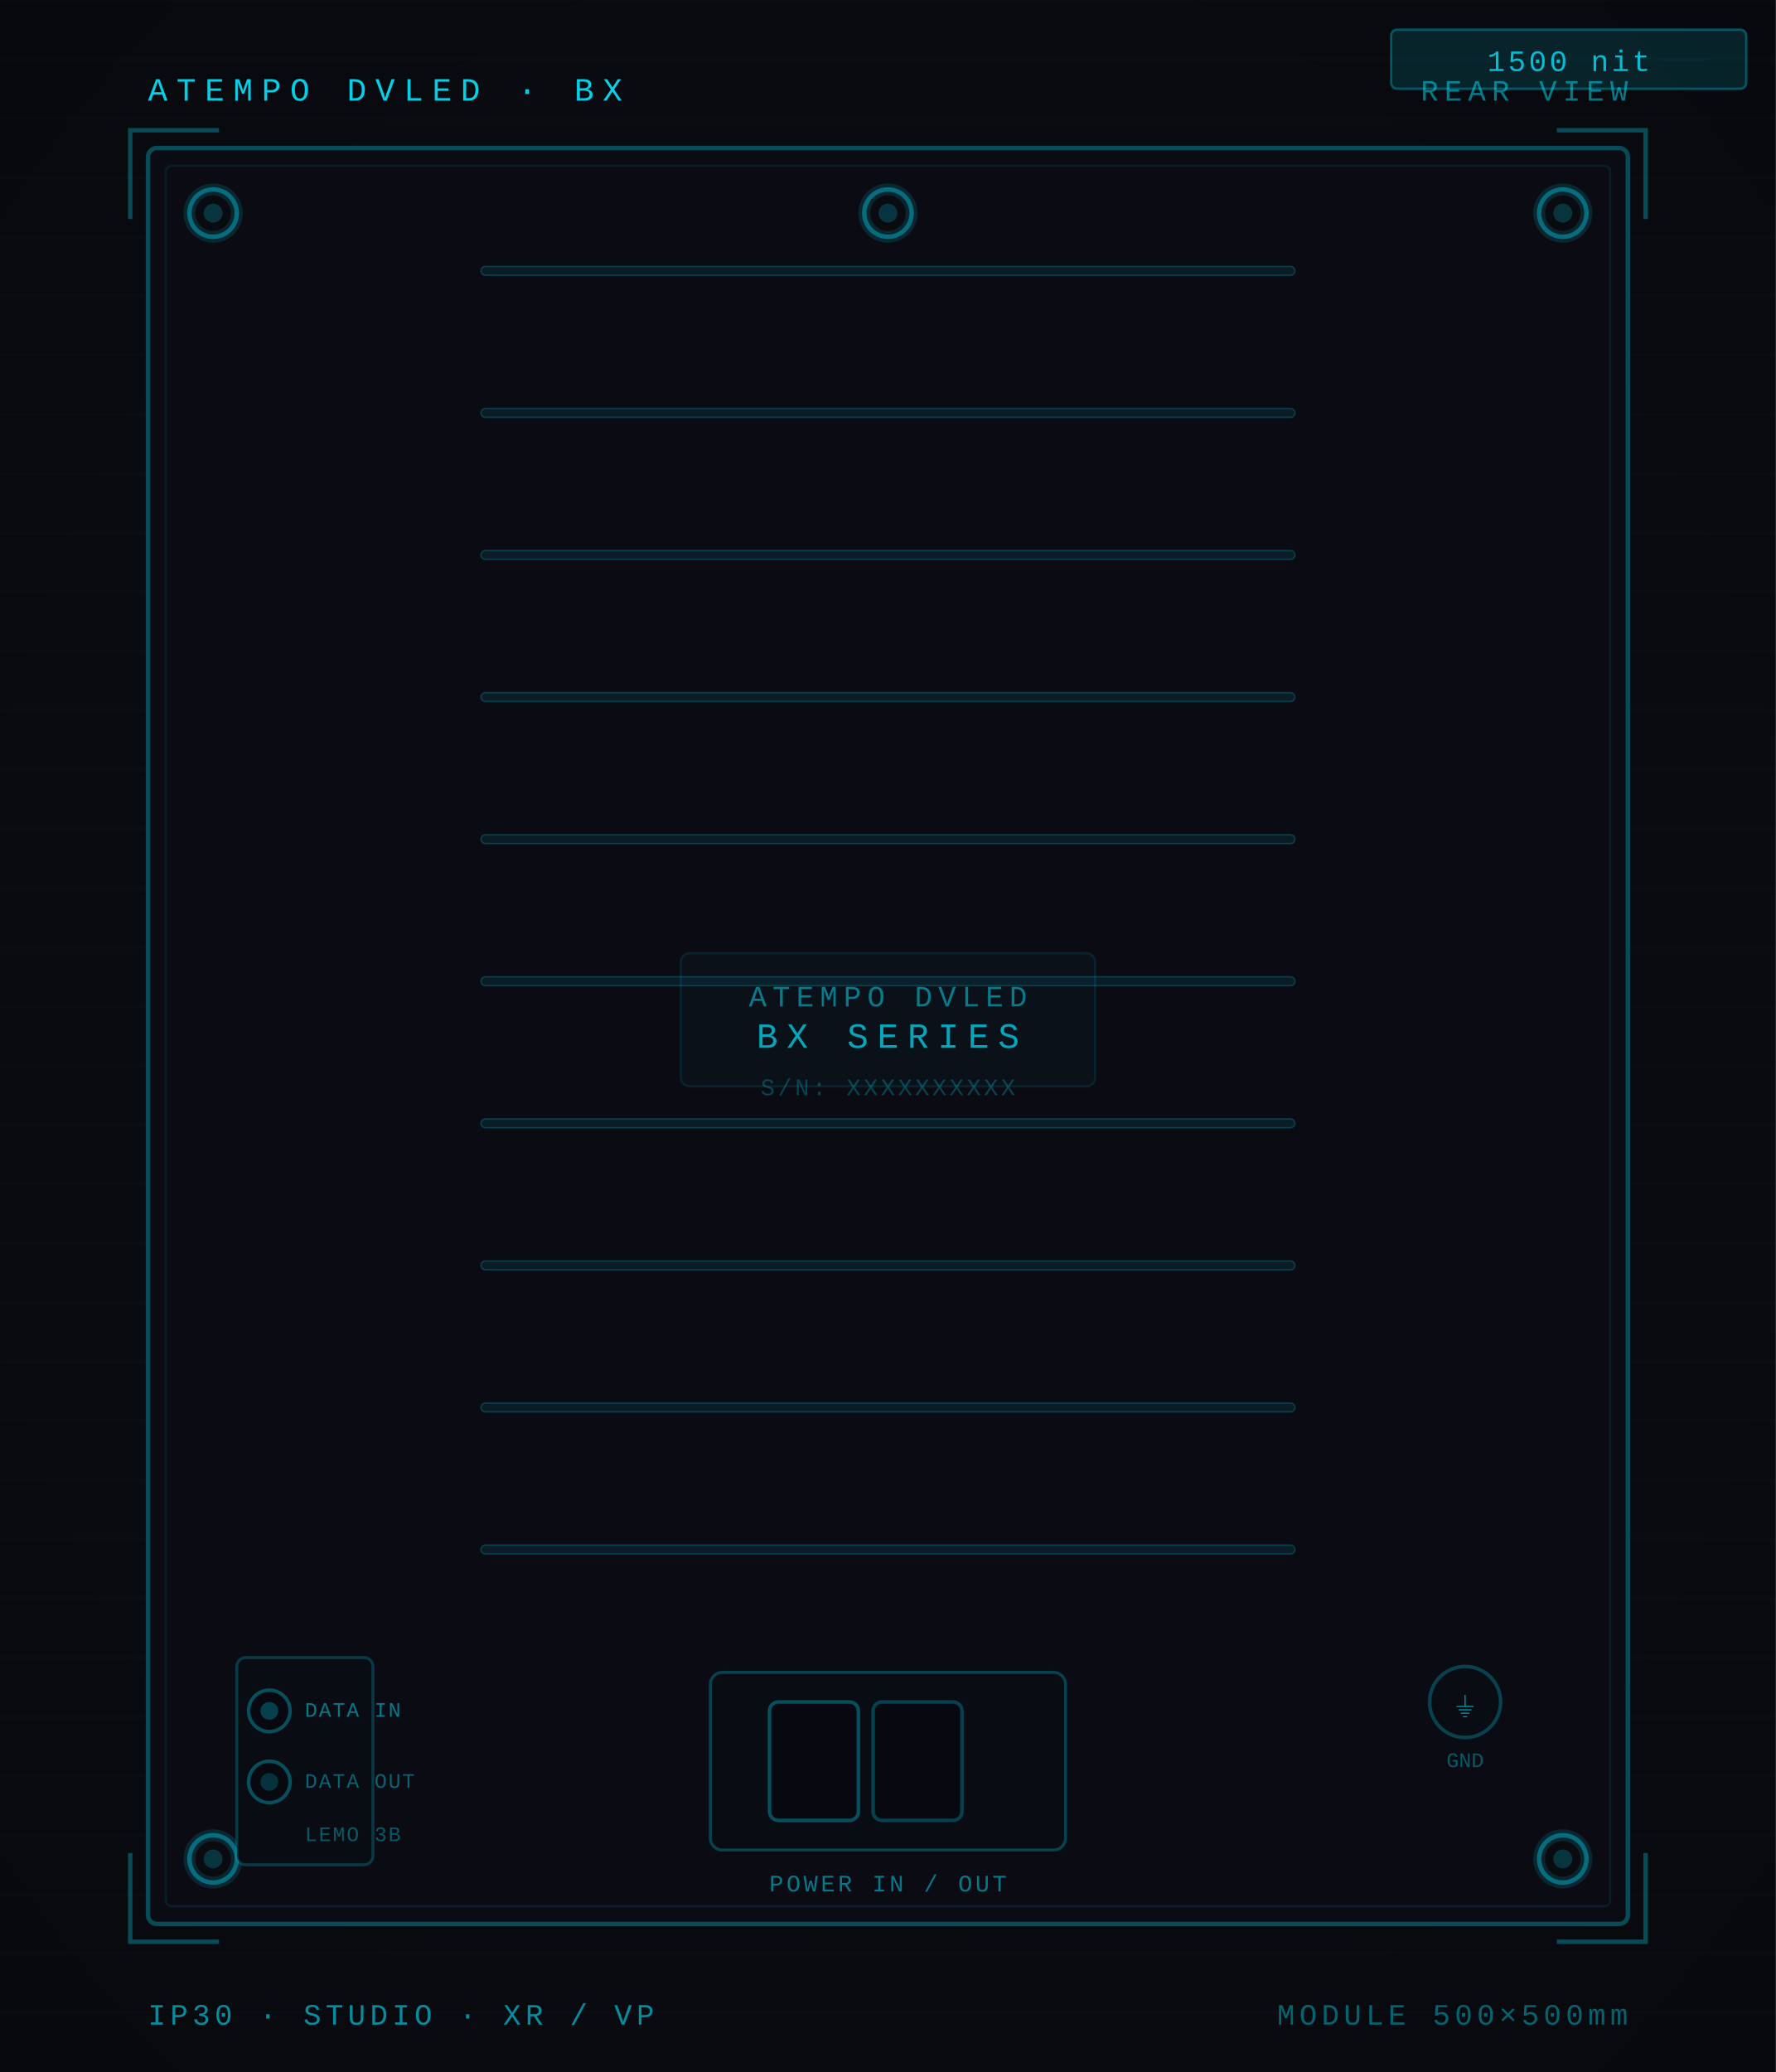
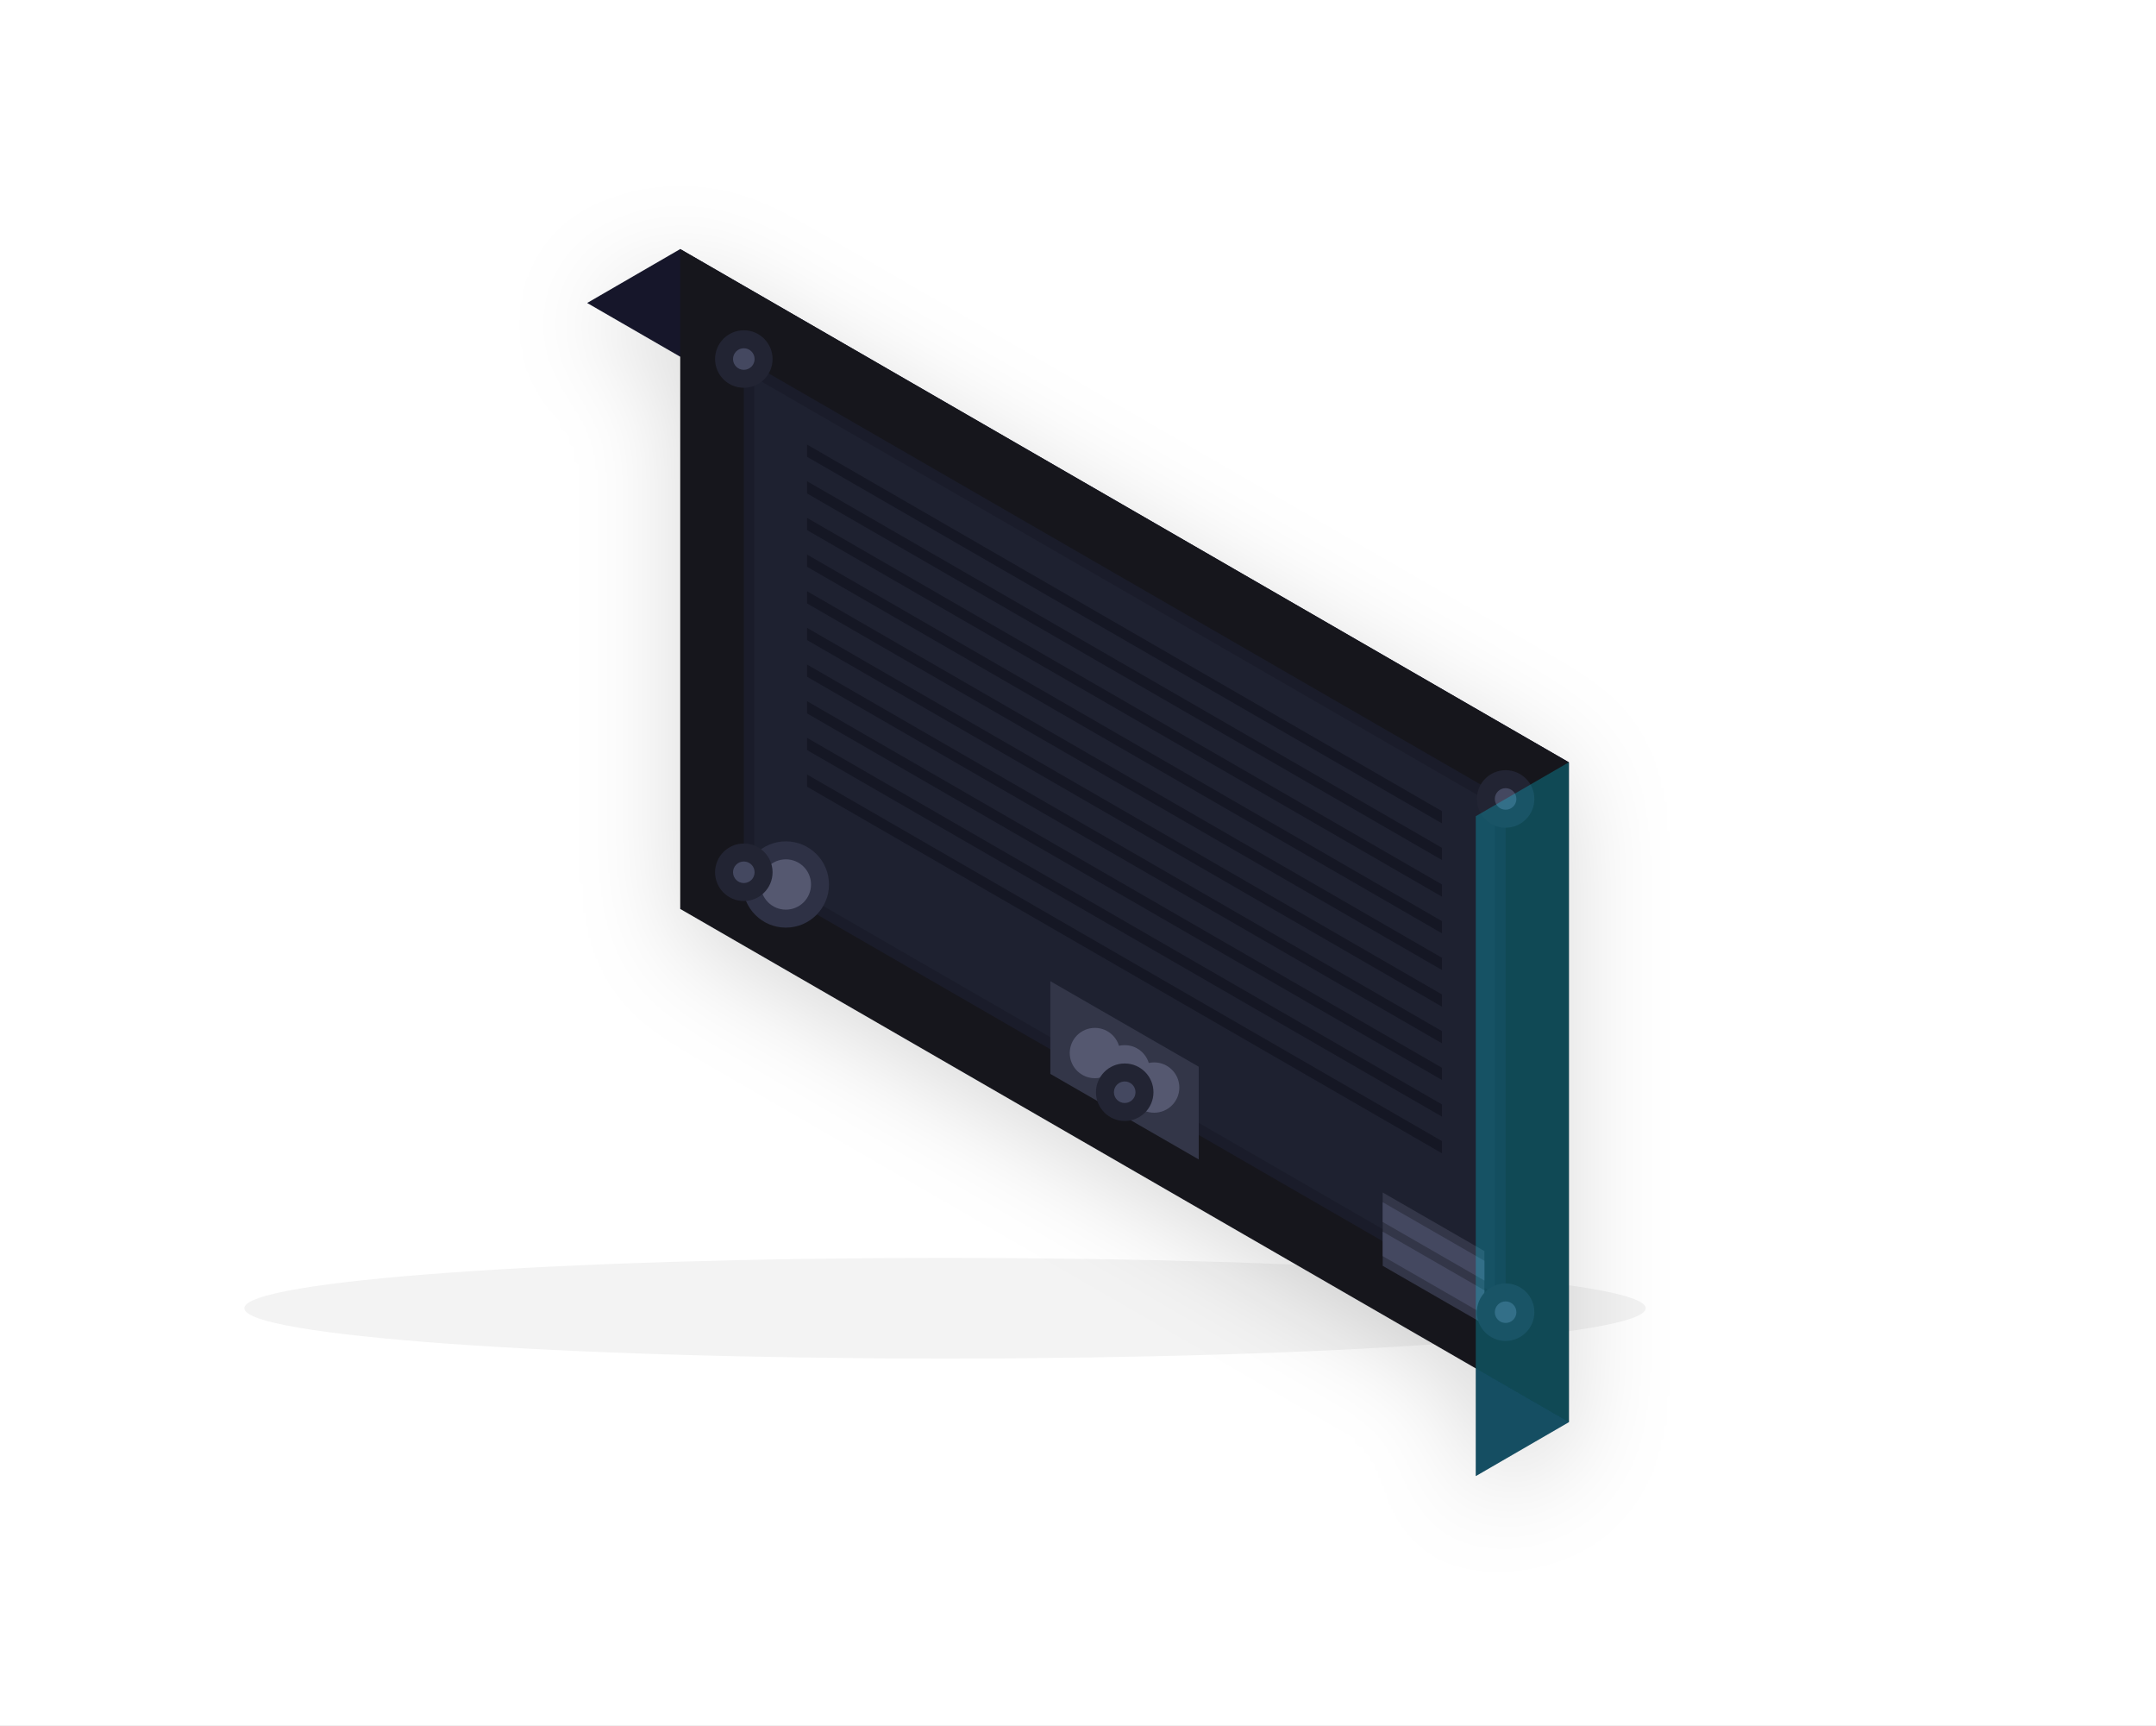
- <svg xmlns="http://www.w3.org/2000/svg" width="600" height="700" viewBox="0 0 600 700">
+ <svg xmlns="http://www.w3.org/2000/svg" width="600" height="480" viewBox="0 0 600 480">
  <defs>
-     <radialGradient id="bg" cx="50%" cy="50%" r="70%">
-       <stop offset="0%" stop-color="#0e0f16" />
-       <stop offset="100%" stop-color="#08090d" />
-     </radialGradient>
+     <filter id="sh" x="-20%" y="-20%" width="140%" height="160%">
+       <feDropShadow dx="0" dy="6" stdDeviation="14" flood-color="#000" flood-opacity="0.15" />
+     </filter>
  </defs>
-   <rect width="600" height="700" fill="url(#bg)" />
-   <line x1="0" y1="0" x2="600" y2="0" stroke="#00E5FF" stroke-opacity="0.015" stroke-width="1" />
-   <line x1="0" y1="20" x2="600" y2="20" stroke="#00E5FF" stroke-opacity="0.015" stroke-width="1" />
-   <line x1="0" y1="40" x2="600" y2="40" stroke="#00E5FF" stroke-opacity="0.015" stroke-width="1" />
-   <line x1="0" y1="60" x2="600" y2="60" stroke="#00E5FF" stroke-opacity="0.015" stroke-width="1" />
-   <line x1="0" y1="80" x2="600" y2="80" stroke="#00E5FF" stroke-opacity="0.015" stroke-width="1" />
-   <line x1="0" y1="100" x2="600" y2="100" stroke="#00E5FF" stroke-opacity="0.015" stroke-width="1" />
-   <line x1="0" y1="120" x2="600" y2="120" stroke="#00E5FF" stroke-opacity="0.015" stroke-width="1" />
-   <line x1="0" y1="140" x2="600" y2="140" stroke="#00E5FF" stroke-opacity="0.015" stroke-width="1" />
-   <line x1="0" y1="160" x2="600" y2="160" stroke="#00E5FF" stroke-opacity="0.015" stroke-width="1" />
-   <line x1="0" y1="180" x2="600" y2="180" stroke="#00E5FF" stroke-opacity="0.015" stroke-width="1" />
-   <line x1="0" y1="200" x2="600" y2="200" stroke="#00E5FF" stroke-opacity="0.015" stroke-width="1" />
-   <line x1="0" y1="220" x2="600" y2="220" stroke="#00E5FF" stroke-opacity="0.015" stroke-width="1" />
-   <line x1="0" y1="240" x2="600" y2="240" stroke="#00E5FF" stroke-opacity="0.015" stroke-width="1" />
-   <line x1="0" y1="260" x2="600" y2="260" stroke="#00E5FF" stroke-opacity="0.015" stroke-width="1" />
-   <line x1="0" y1="280" x2="600" y2="280" stroke="#00E5FF" stroke-opacity="0.015" stroke-width="1" />
-   <line x1="0" y1="300" x2="600" y2="300" stroke="#00E5FF" stroke-opacity="0.015" stroke-width="1" />
-   <line x1="0" y1="320" x2="600" y2="320" stroke="#00E5FF" stroke-opacity="0.015" stroke-width="1" />
-   <line x1="0" y1="340" x2="600" y2="340" stroke="#00E5FF" stroke-opacity="0.015" stroke-width="1" />
-   <line x1="0" y1="360" x2="600" y2="360" stroke="#00E5FF" stroke-opacity="0.015" stroke-width="1" />
-   <line x1="0" y1="380" x2="600" y2="380" stroke="#00E5FF" stroke-opacity="0.015" stroke-width="1" />
-   <line x1="0" y1="400" x2="600" y2="400" stroke="#00E5FF" stroke-opacity="0.015" stroke-width="1" />
-   <line x1="0" y1="420" x2="600" y2="420" stroke="#00E5FF" stroke-opacity="0.015" stroke-width="1" />
-   <line x1="0" y1="440" x2="600" y2="440" stroke="#00E5FF" stroke-opacity="0.015" stroke-width="1" />
-   <line x1="0" y1="460" x2="600" y2="460" stroke="#00E5FF" stroke-opacity="0.015" stroke-width="1" />
-   <line x1="0" y1="480" x2="600" y2="480" stroke="#00E5FF" stroke-opacity="0.015" stroke-width="1" />
-   <line x1="0" y1="500" x2="600" y2="500" stroke="#00E5FF" stroke-opacity="0.015" stroke-width="1" />
-   <line x1="0" y1="520" x2="600" y2="520" stroke="#00E5FF" stroke-opacity="0.015" stroke-width="1" />
-   <line x1="0" y1="540" x2="600" y2="540" stroke="#00E5FF" stroke-opacity="0.015" stroke-width="1" />
-   <line x1="0" y1="560" x2="600" y2="560" stroke="#00E5FF" stroke-opacity="0.015" stroke-width="1" />
-   <line x1="0" y1="580" x2="600" y2="580" stroke="#00E5FF" stroke-opacity="0.015" stroke-width="1" />
-   <line x1="0" y1="600" x2="600" y2="600" stroke="#00E5FF" stroke-opacity="0.015" stroke-width="1" />
-   <line x1="0" y1="620" x2="600" y2="620" stroke="#00E5FF" stroke-opacity="0.015" stroke-width="1" />
-   <line x1="0" y1="640" x2="600" y2="640" stroke="#00E5FF" stroke-opacity="0.015" stroke-width="1" />
-   <line x1="0" y1="660" x2="600" y2="660" stroke="#00E5FF" stroke-opacity="0.015" stroke-width="1" />
-   <line x1="0" y1="680" x2="600" y2="680" stroke="#00E5FF" stroke-opacity="0.015" stroke-width="1" />
-   <rect x="50" y="50" width="500" height="600" fill="#0b0c13" stroke="#00E5FF" stroke-opacity="0.3" stroke-width="1.5" rx="3" />
-   <rect x="56" y="56" width="488" height="588" fill="none" stroke="#00E5FF" stroke-opacity="0.08" stroke-width="0.8" rx="2" />
-   <rect x="162.5" y="90.0" width="275.0" height="3" rx="1.5" fill="#00E5FF" fill-opacity="0.08" stroke="#00E5FF" stroke-opacity="0.2" stroke-width="0.5" />
-   <rect x="162.5" y="138.0" width="275.0" height="3" rx="1.5" fill="#00E5FF" fill-opacity="0.08" stroke="#00E5FF" stroke-opacity="0.2" stroke-width="0.5" />
-   <rect x="162.5" y="186.0" width="275.0" height="3" rx="1.5" fill="#00E5FF" fill-opacity="0.08" stroke="#00E5FF" stroke-opacity="0.2" stroke-width="0.5" />
-   <rect x="162.5" y="234.0" width="275.0" height="3" rx="1.5" fill="#00E5FF" fill-opacity="0.08" stroke="#00E5FF" stroke-opacity="0.2" stroke-width="0.5" />
-   <rect x="162.5" y="282.0" width="275.0" height="3" rx="1.5" fill="#00E5FF" fill-opacity="0.08" stroke="#00E5FF" stroke-opacity="0.2" stroke-width="0.5" />
-   <rect x="162.5" y="330.0" width="275.0" height="3" rx="1.5" fill="#00E5FF" fill-opacity="0.08" stroke="#00E5FF" stroke-opacity="0.2" stroke-width="0.5" />
-   <rect x="162.5" y="378.0" width="275.0" height="3" rx="1.5" fill="#00E5FF" fill-opacity="0.08" stroke="#00E5FF" stroke-opacity="0.2" stroke-width="0.5" />
-   <rect x="162.5" y="426.0" width="275.0" height="3" rx="1.5" fill="#00E5FF" fill-opacity="0.08" stroke="#00E5FF" stroke-opacity="0.2" stroke-width="0.5" />
-   <rect x="162.5" y="474.0" width="275.0" height="3" rx="1.5" fill="#00E5FF" fill-opacity="0.08" stroke="#00E5FF" stroke-opacity="0.2" stroke-width="0.5" />
-   <rect x="162.5" y="522.0" width="275.0" height="3" rx="1.5" fill="#00E5FF" fill-opacity="0.08" stroke="#00E5FF" stroke-opacity="0.2" stroke-width="0.5" />
-   <circle cx="72" cy="72" r="8" fill="#0a0b10" stroke="#00E5FF60" stroke-width="1.5" />
-   <circle cx="72" cy="72" r="3.2" fill="#00E5FF30" />
-   <circle cx="72" cy="72" r="8" fill="none" stroke="#00E5FF20" stroke-width="4" />
-   <circle cx="528" cy="72" r="8" fill="#0a0b10" stroke="#00E5FF60" stroke-width="1.5" />
-   <circle cx="528" cy="72" r="3.2" fill="#00E5FF30" />
-   <circle cx="528" cy="72" r="8" fill="none" stroke="#00E5FF20" stroke-width="4" />
-   <circle cx="72" cy="628" r="8" fill="#0a0b10" stroke="#00E5FF60" stroke-width="1.5" />
-   <circle cx="72" cy="628" r="3.2" fill="#00E5FF30" />
-   <circle cx="72" cy="628" r="8" fill="none" stroke="#00E5FF20" stroke-width="4" />
-   <circle cx="528" cy="628" r="8" fill="#0a0b10" stroke="#00E5FF60" stroke-width="1.5" />
-   <circle cx="528" cy="628" r="3.2" fill="#00E5FF30" />
-   <circle cx="528" cy="628" r="8" fill="none" stroke="#00E5FF20" stroke-width="4" />
-   <circle cx="300" cy="72" r="8" fill="#0a0b10" stroke="#00E5FF60" stroke-width="1.5" />
-   <circle cx="300" cy="72" r="3.2" fill="#00E5FF30" />
-   <circle cx="300" cy="72" r="8" fill="none" stroke="#00E5FF20" stroke-width="4" />
-   <rect x="230" y="322" width="140" height="45" rx="3" fill="#00E5FF06" stroke="#00E5FF18" stroke-width="0.8" />
-   <text x="300" y="340" font-family="'Courier New',monospace" font-size="10" fill="#00E5FF" opacity="0.5" text-anchor="middle" letter-spacing="2">ATEMPO DVLED</text>
-   <text x="300" y="354" font-family="'Courier New',monospace" font-size="12" fill="#00E5FF" opacity="0.7" text-anchor="middle" letter-spacing="3">BX SERIES</text>
-   <text x="300" y="370" font-family="'Courier New',monospace" font-size="8" fill="#00E5FF" opacity="0.25" text-anchor="middle" letter-spacing="1">S/N: XXXXXXXXXX</text>
-   <rect x="80" y="560" width="46" height="70" rx="3" fill="#0a0c14" stroke="#00E5FF35" stroke-width="1" />
-   <circle cx="91" cy="578" r="7" fill="#080910" stroke="#00E5FF50" stroke-width="1.2" />
-   <circle cx="91" cy="578" r="3" fill="#00E5FF40" />
-   <circle cx="91" cy="602" r="7" fill="#080910" stroke="#00E5FF50" stroke-width="1.2" />
-   <circle cx="91" cy="602" r="3" fill="#00E5FF30" />
-   <text x="103" y="580" font-family="'Courier New',monospace" font-size="7" fill="#00E5FF" opacity="0.5" letter-spacing="0.5">DATA IN</text>
-   <text x="103" y="604" font-family="'Courier New',monospace" font-size="7" fill="#00E5FF" opacity="0.4" letter-spacing="0.5">DATA OUT</text>
-   <text x="103" y="622" font-family="'Courier New',monospace" font-size="7" fill="#00E5FF" opacity="0.35" letter-spacing="0.5">LEMO 3B</text>
-   <rect x="240" y="565" width="120" height="60" rx="4" fill="#0a0c14" stroke="#00E5FF40" stroke-width="1" />
-   <rect x="260" y="575" width="30" height="40" rx="3" fill="#080910" stroke="#00E5FF50" stroke-width="1.2" />
-   <rect x="295" y="575" width="30" height="40" rx="3" fill="#080910" stroke="#00E5FF40" stroke-width="1.2" />
-   <text x="300" y="639" font-family="'Courier New',monospace" font-size="8" fill="#00E5FF" opacity="0.5" text-anchor="middle" letter-spacing="1">POWER IN / OUT</text>
-   <circle cx="495" cy="575" r="12" fill="#0a0c14" stroke="#00E5FF40" stroke-width="1.2" />
-   <text x="495" y="579" font-family="'Courier New',monospace" font-size="10" fill="#00E5FF" opacity="0.6" text-anchor="middle">⏚</text>
-   <text x="495" y="597" font-family="'Courier New',monospace" font-size="7" fill="#00E5FF" opacity="0.35" text-anchor="middle">GND</text>
-   <path d="M44,74 L44,44 L74,44" fill="none" stroke="#00E5FF" stroke-opacity="0.3" stroke-width="1.5" />
-   <path d="M526,44 L556,44 L556,74" fill="none" stroke="#00E5FF" stroke-opacity="0.3" stroke-width="1.5" />
-   <path d="M44,626 L44,656 L74,656" fill="none" stroke="#00E5FF" stroke-opacity="0.3" stroke-width="1.5" />
-   <path d="M526,656 L556,656 L556,626" fill="none" stroke="#00E5FF" stroke-opacity="0.3" stroke-width="1.5" />
-   <text x="50" y="34" font-family="'Courier New',monospace" font-size="11" fill="#00E5FF" opacity="0.9" letter-spacing="3">ATEMPO DVLED · BX</text>
-   <text x="550" y="34" font-family="'Courier New',monospace" font-size="10" fill="#00E5FF" opacity="0.5" letter-spacing="2" text-anchor="end">REAR VIEW</text>
-   <text x="50" y="684" font-family="'Courier New',monospace" font-size="10" fill="#00E5FF" opacity="0.6" letter-spacing="1.5">IP30 · STUDIO · XR / VP</text>
-   <text x="550" y="684" font-family="'Courier New',monospace" font-size="10" fill="#00E5FF" opacity="0.4" letter-spacing="1.5" text-anchor="end">MODULE 500×500mm</text>
-   <rect x="470" y="10" width="120" height="20" rx="2" fill="#00E5FF" fill-opacity="0.12" stroke="#00E5FF" stroke-opacity="0.3" stroke-width="0.8" />
-   <text x="530" y="24" font-family="'Courier New',monospace" font-size="10" fill="#00E5FF" opacity="0.8" text-anchor="middle" letter-spacing="1">1500 nit</text>
+   <rect width="600" height="480" fill="#fff" />
+   <ellipse cx="263" cy="364" rx="195" ry="14" fill="#000" opacity="0.05" />
+   <g filter="url(#sh)">
+     <polygon points="436.6,212.1 189.3,69.3 163.4,84.3 410.7,227.1" fill="#17192a" />
+     <polygon points="436.6,395.7 436.6,212.1 410.7,227.1 410.7,410.7" fill="#1d1f2f" />
+     <polygon points="436.6,395.7 189.3,252.9 189.3,69.3 436.6,212.1" fill="#12131e" />
+   </g>
+   <polygon points="419.0,365.1 207.0,242.7 207.0,99.9 419.0,222.3" fill="#1a1c2a" stroke="none" />
+   <polygon points="416.0,360.0 209.9,241.0 209.9,105.0 416.0,224.0" fill="#1e2130" stroke="none" />
+   <polygon points="333.6,322.6 292.3,298.8 292.3,273.0 333.6,296.8" fill="#333648" stroke="none" />
+   <circle cx="321.2" cy="302.6" r="7" fill="#555870" />
+   <circle cx="313.0" cy="297.8" r="7" fill="#555870" />
+   <circle cx="304.7" cy="293.0" r="7" fill="#555870" />
+   <polygon points="413.1,368.5 384.8,352.2 384.8,331.8 413.1,348.1" fill="#333648" stroke="none" />
+   <polygon points="413.1,365.8 384.8,349.5 384.8,342.7 413.1,359.0" fill="#444860" stroke="none" />
+   <polygon points="413.1,356.3 384.8,340.0 384.8,334.5 413.1,350.8" fill="#444860" stroke="none" />
+   <circle cx="218.7" cy="246.1" r="12" fill="#2e3145" />
+   <circle cx="218.7" cy="246.1" r="7" fill="#555870" />
+   <circle cx="419.0" cy="365.1" r="8" fill="#222433" />
+   <circle cx="419.0" cy="365.1" r="3" fill="#444860" />
+   <circle cx="207.0" cy="242.7" r="8" fill="#222433" />
+   <circle cx="207.0" cy="242.7" r="3" fill="#444860" />
+   <circle cx="419.0" cy="222.3" r="8" fill="#222433" />
+   <circle cx="419.0" cy="222.3" r="3" fill="#444860" />
+   <circle cx="207.0" cy="99.9" r="8" fill="#222433" />
+   <circle cx="207.0" cy="99.9" r="3" fill="#444860" />
+   <circle cx="313.0" cy="303.9" r="8" fill="#222433" />
+   <circle cx="313.0" cy="303.9" r="3" fill="#444860" />
+   <polygon points="401.3,320.9 224.6,218.9 224.6,215.5 401.3,317.5" fill="#151724" stroke="none" />
+   <polygon points="401.3,310.7 224.6,208.7 224.6,205.3 401.3,307.3" fill="#151724" stroke="none" />
+   <polygon points="401.3,300.5 224.6,198.5 224.6,195.1 401.3,297.1" fill="#151724" stroke="none" />
+   <polygon points="401.3,290.3 224.6,188.3 224.6,184.9 401.3,286.9" fill="#151724" stroke="none" />
+   <polygon points="401.3,280.1 224.6,178.1 224.6,174.7 401.3,276.7" fill="#151724" stroke="none" />
+   <polygon points="401.3,269.9 224.6,167.9 224.6,164.5 401.3,266.5" fill="#151724" stroke="none" />
+   <polygon points="401.3,259.7 224.6,157.7 224.6,154.3 401.3,256.3" fill="#151724" stroke="none" />
+   <polygon points="401.3,249.5 224.6,147.5 224.6,144.1 401.3,246.1" fill="#151724" stroke="none" />
+   <polygon points="401.3,239.3 224.6,137.3 224.6,133.9 401.3,235.9" fill="#151724" stroke="none" />
+   <polygon points="401.3,229.1 224.6,127.1 224.6,123.7 401.3,225.7" fill="#151724" stroke="none" />
+   <polygon points="436.6,395.7 436.6,212.1 410.7,227.1 410.7,410.7" fill="#00E5FF" opacity="0.25" />
</svg>
